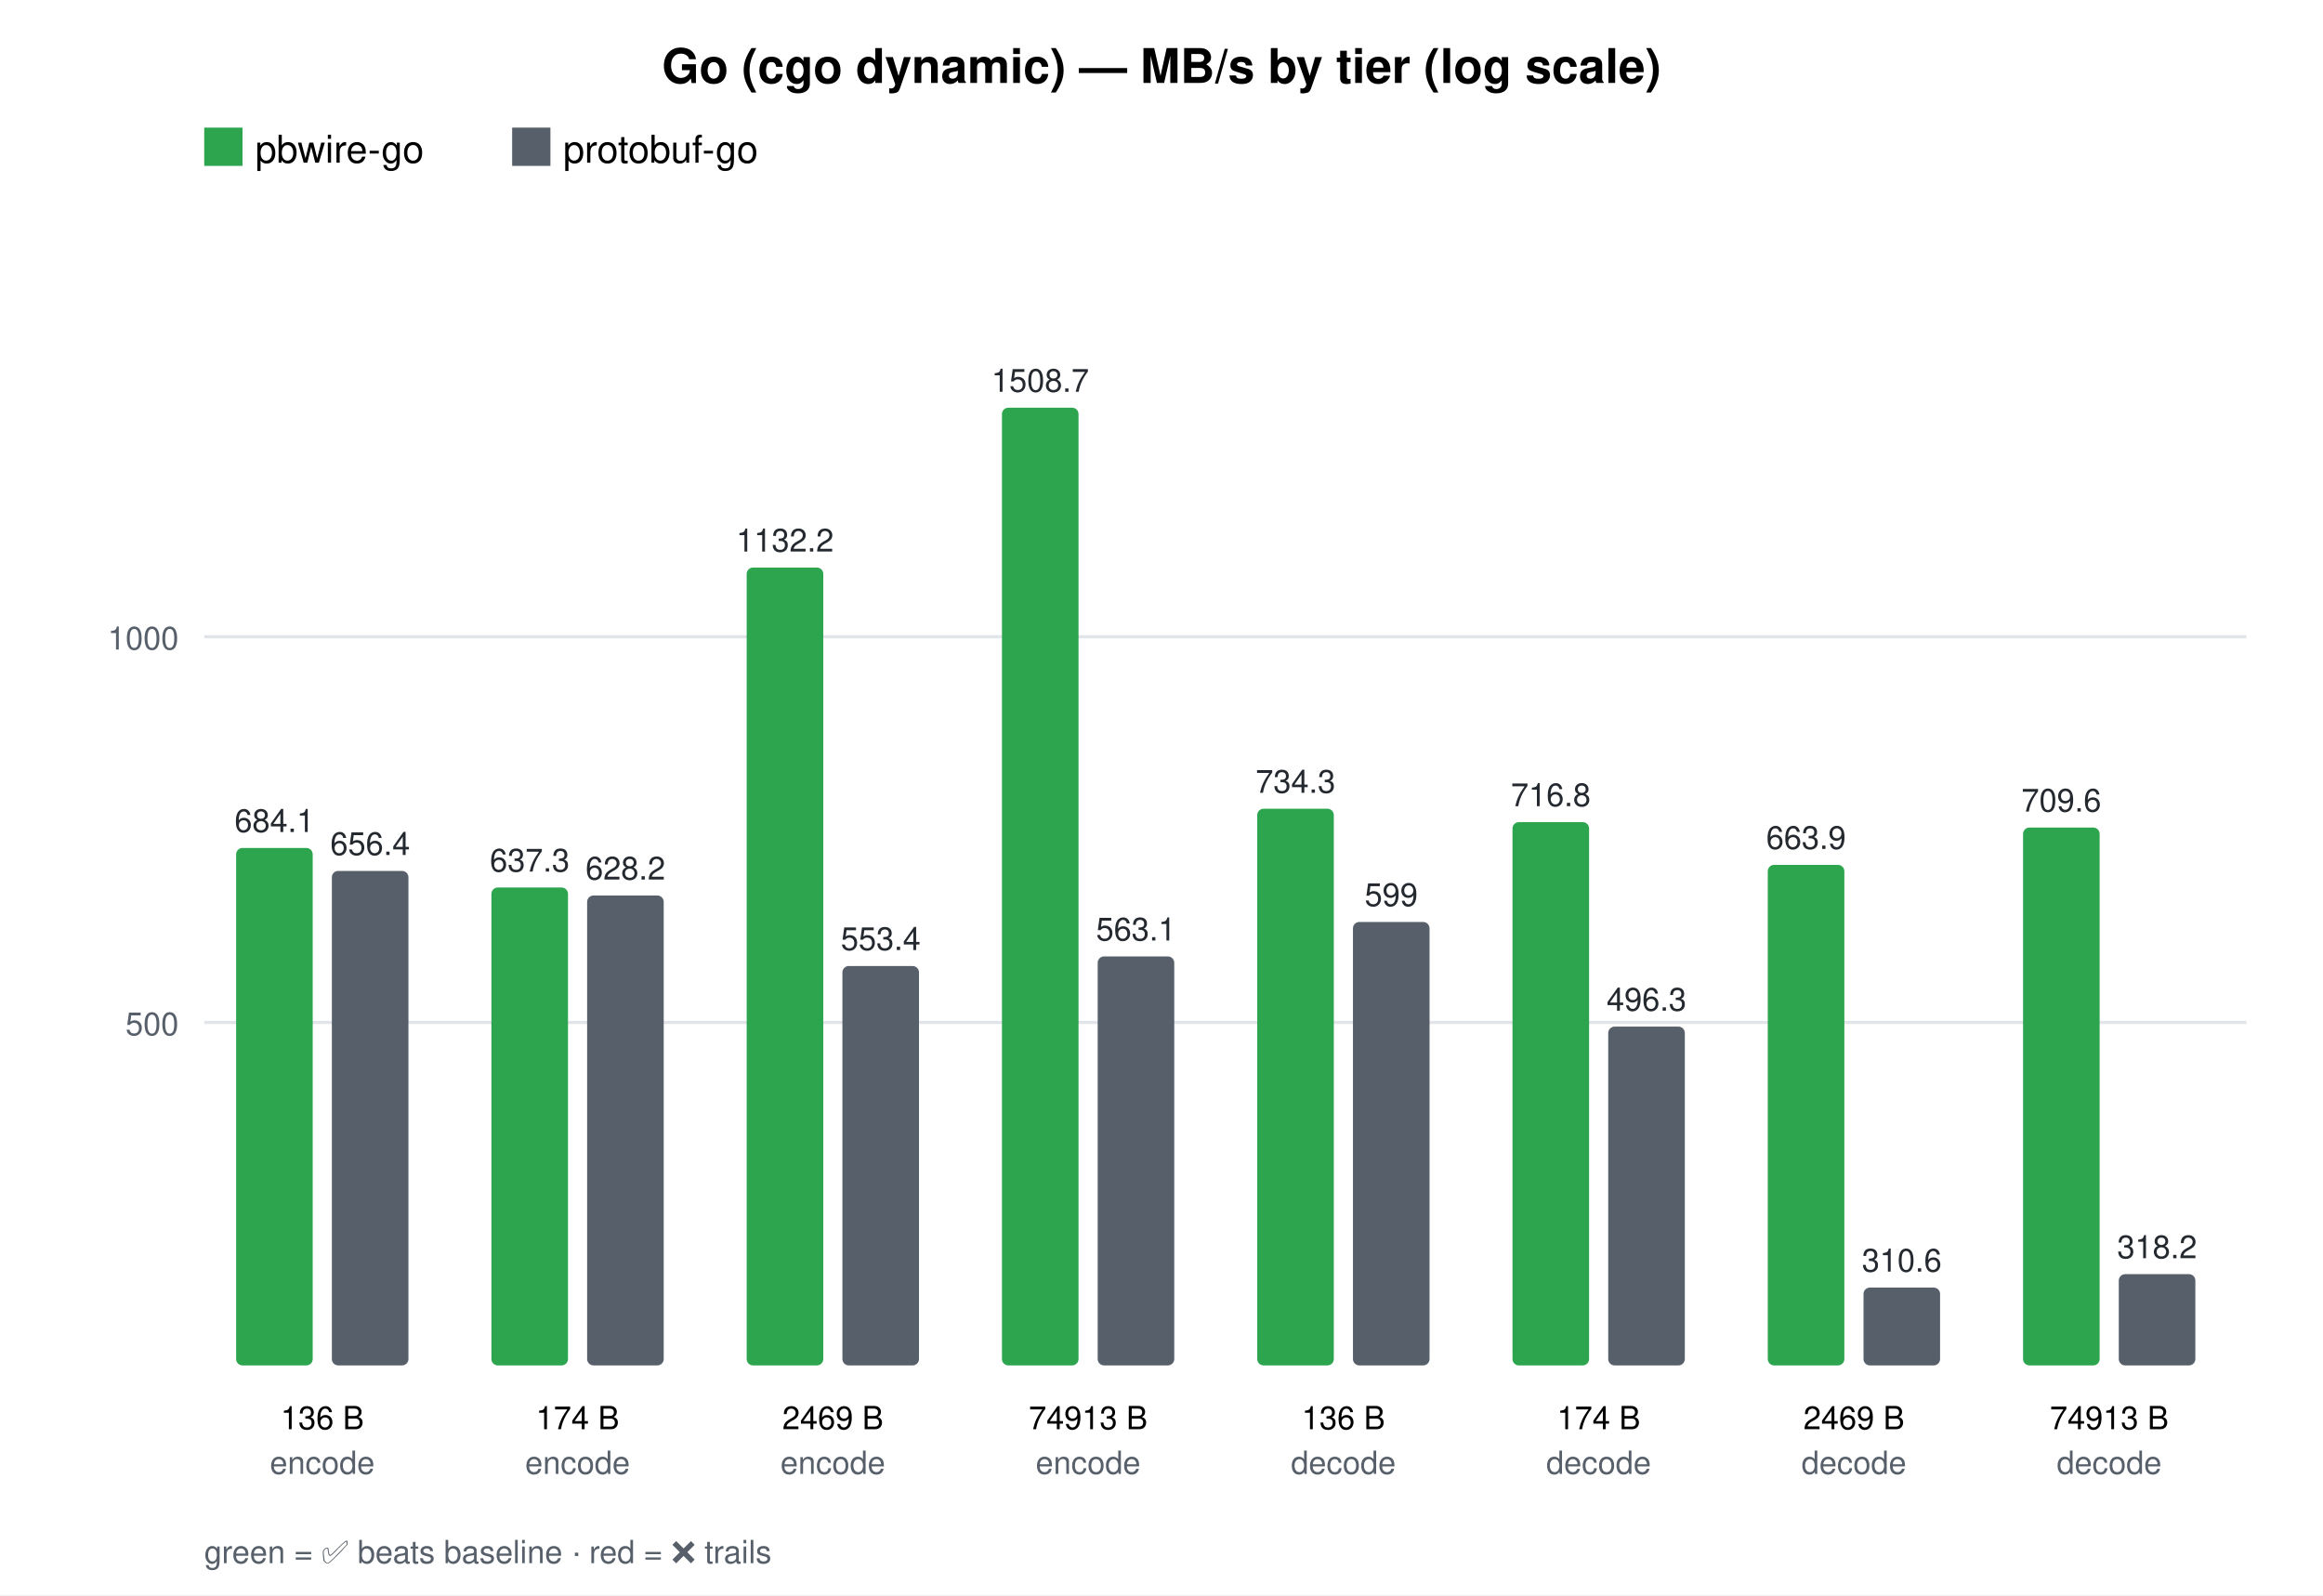
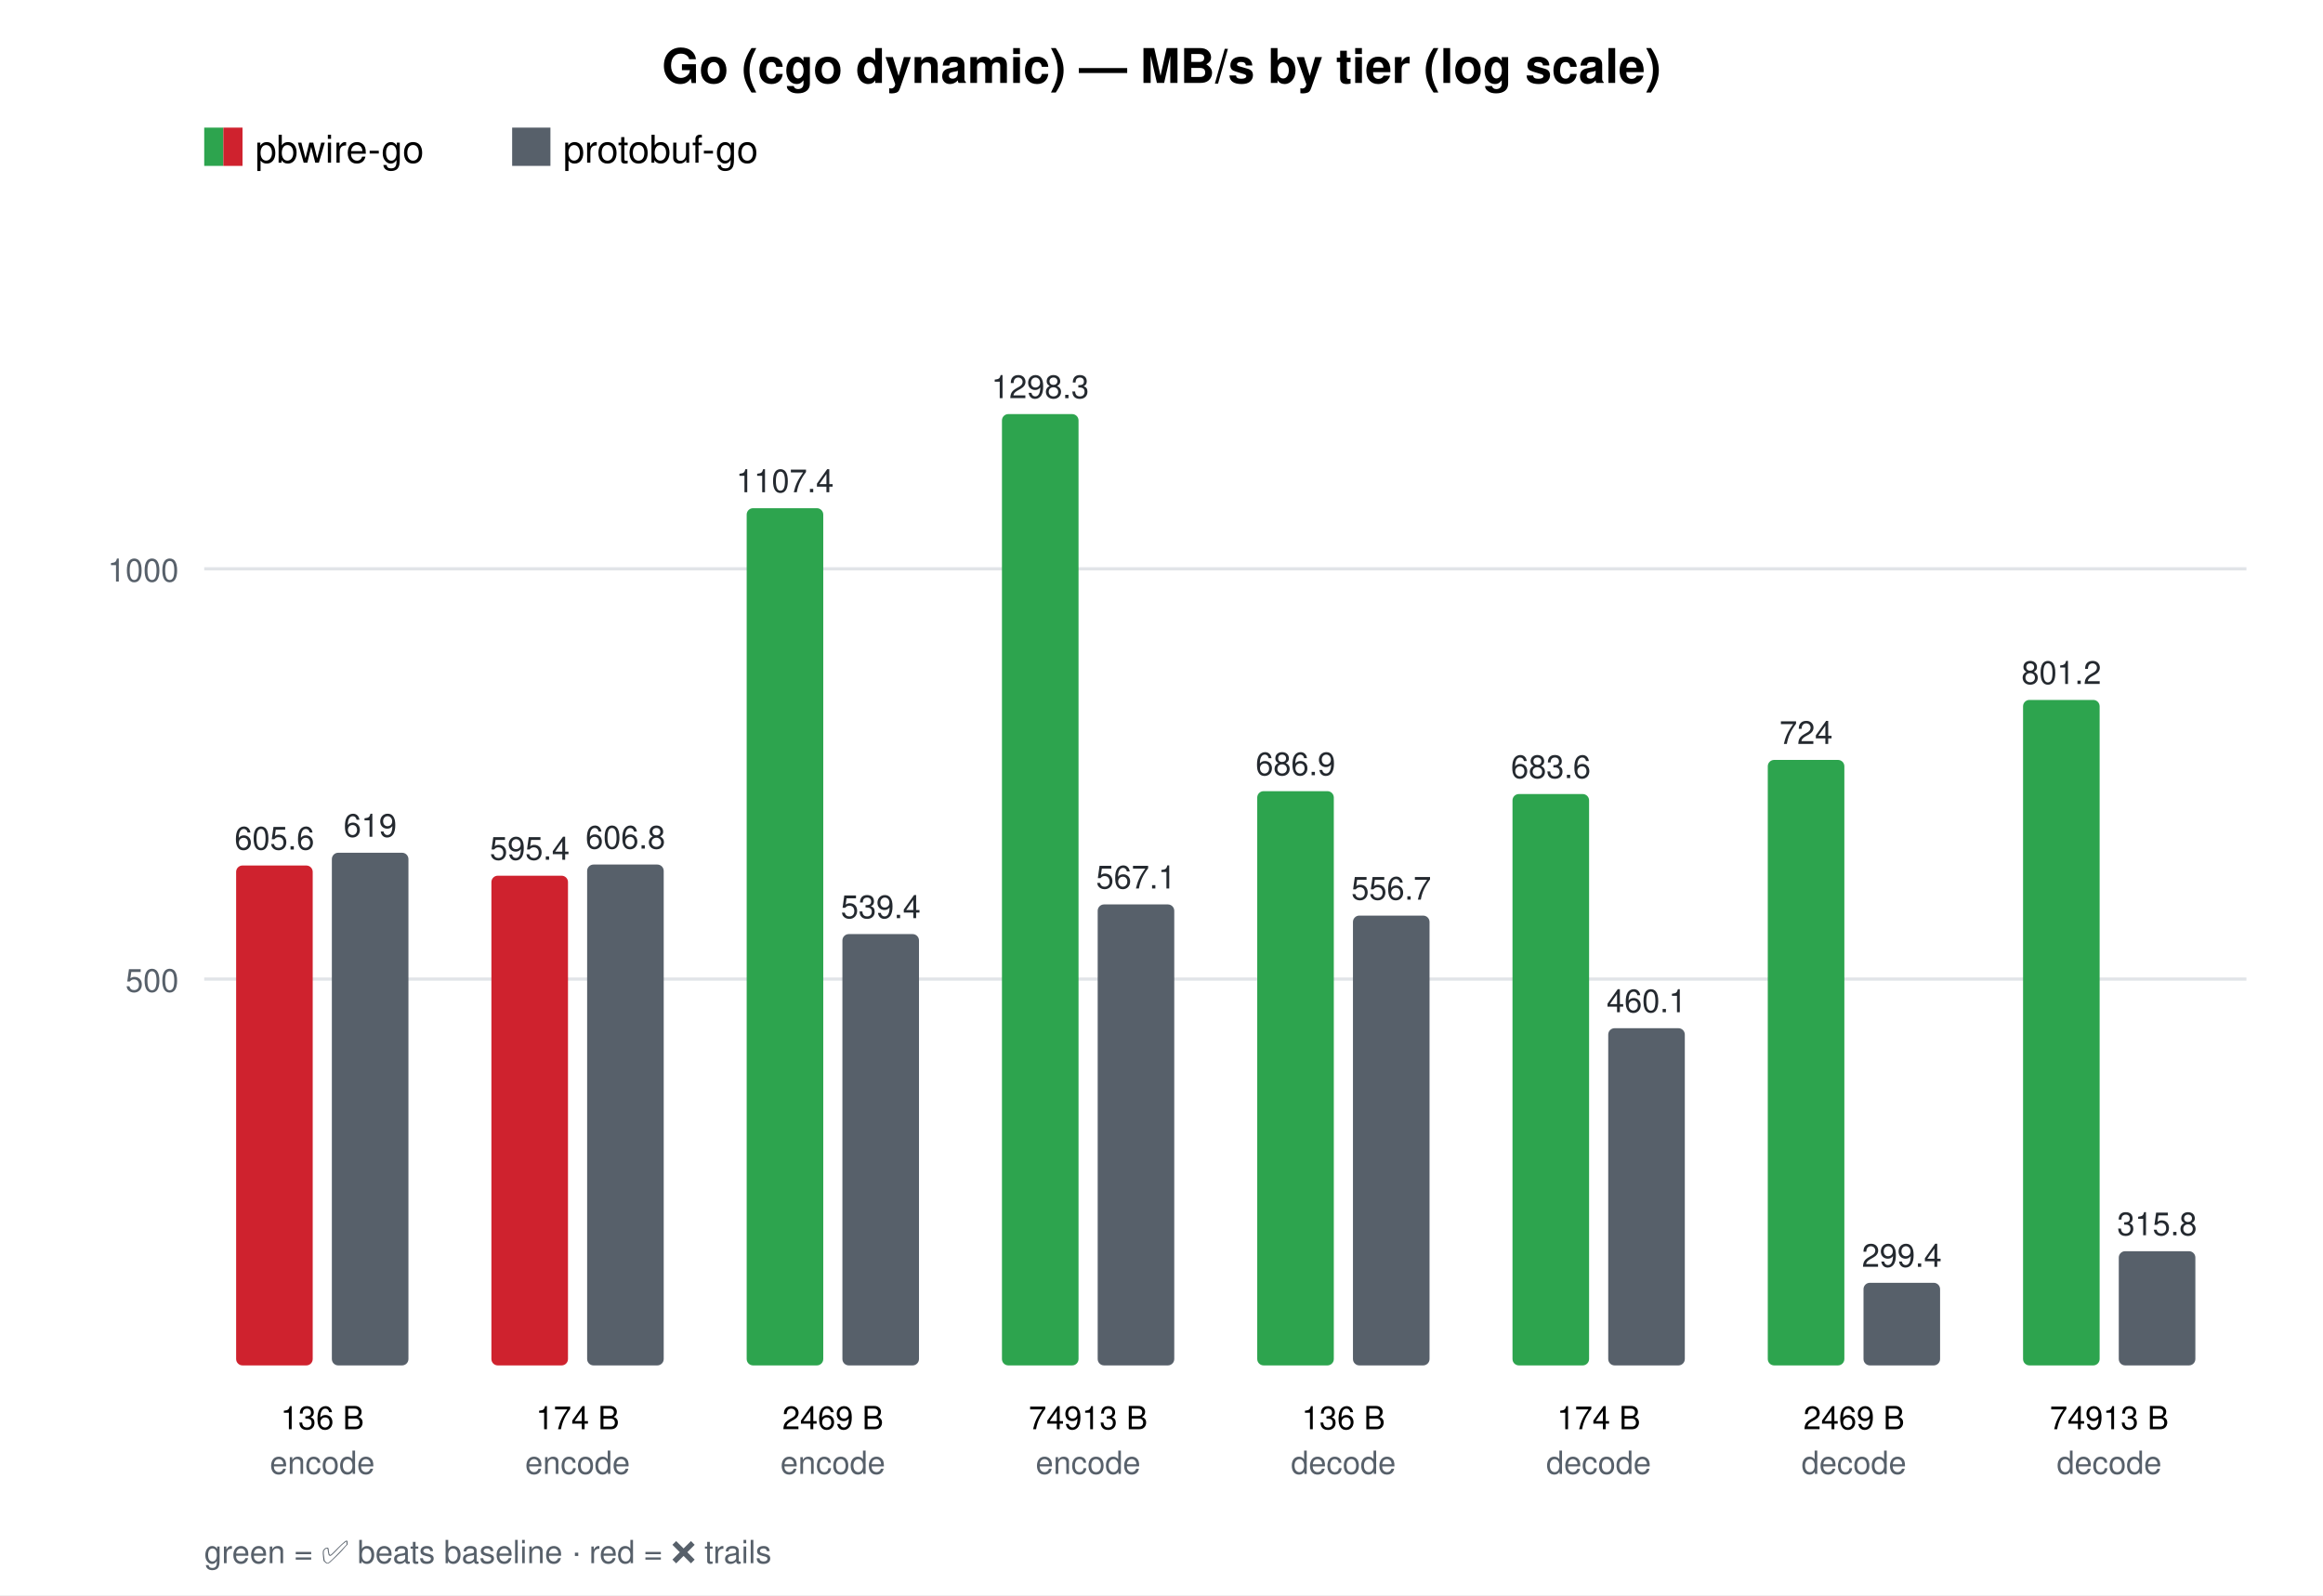
<svg xmlns="http://www.w3.org/2000/svg" width="728" height="500" font-family="Helvetica, Arial, sans-serif">
  <rect width="728" height="500" fill="#ffffff" />
  <text x="364.0" y="26" text-anchor="middle" font-size="15" font-weight="bold">Go (cgo dynamic) — MB/s by tier (log scale)</text>
-   <rect x="64" y="40" width="12" height="12" fill="#2da44e" />
+   <rect x="64" y="40" width="6" height="12" fill="#2da44e" />
+   <rect x="70" y="40" width="6" height="12" fill="#cf222e" />
  <text x="80" y="51" font-size="12">pbwire-go</text>
  <rect x="160.5" y="40" width="12" height="12" fill="#57606a" />
  <text x="176.5" y="51" font-size="12">protobuf-go</text>
-   <line x1="64" y1="320.5" x2="704" y2="320.5" stroke="#e1e4e8" />
-   <text x="56" y="324.5" text-anchor="end" font-size="10" fill="#57606a">500</text>
-   <line x1="64" y1="199.6" x2="704" y2="199.6" stroke="#e1e4e8" />
-   <text x="56" y="203.6" text-anchor="end" font-size="10" fill="#57606a">1000</text>
+   <line x1="64" y1="306.9" x2="704" y2="306.9" stroke="#e1e4e8" />
+   <text x="56" y="310.9" text-anchor="end" font-size="10" fill="#57606a">500</text>
+   <line x1="64" y1="178.3" x2="704" y2="178.3" stroke="#e1e4e8" />
+   <text x="56" y="182.3" text-anchor="end" font-size="10" fill="#57606a">1000</text>
  <text x="101.0" y="448" text-anchor="middle" font-size="10">136 B</text>
  <text x="101.0" y="462" text-anchor="middle" font-size="10" fill="#57606a">encode</text>
-   <rect x="74.0" y="265.8" width="24" height="162.2" rx="2" fill="#2da44e" />
-   <text x="86.0" y="260.8" text-anchor="middle" font-size="10" fill="#24292f">684.1</text>
-   <rect x="104.0" y="273.0" width="24" height="155.0" rx="2" fill="#57606a" />
-   <text x="116.0" y="268.0" text-anchor="middle" font-size="10" fill="#24292f">656.4</text>
+   <rect x="74.0" y="271.3" width="24" height="156.7" rx="2" fill="#cf222e" />
+   <text x="86.0" y="266.3" text-anchor="middle" font-size="10" fill="#24292f">605.6</text>
+   <rect x="104.0" y="267.3" width="24" height="160.7" rx="2" fill="#57606a" />
+   <text x="116.0" y="262.3" text-anchor="middle" font-size="10" fill="#24292f">619</text>
  <text x="181.0" y="448" text-anchor="middle" font-size="10">174 B</text>
  <text x="181.0" y="462" text-anchor="middle" font-size="10" fill="#57606a">encode</text>
-   <rect x="154.0" y="278.2" width="24" height="149.8" rx="2" fill="#2da44e" />
-   <text x="166.0" y="273.2" text-anchor="middle" font-size="10" fill="#24292f">637.3</text>
-   <rect x="184.0" y="280.7" width="24" height="147.3" rx="2" fill="#57606a" />
-   <text x="196.0" y="275.7" text-anchor="middle" font-size="10" fill="#24292f">628.2</text>
+   <rect x="154.0" y="274.5" width="24" height="153.5" rx="2" fill="#cf222e" />
+   <text x="166.0" y="269.5" text-anchor="middle" font-size="10" fill="#24292f">595.4</text>
+   <rect x="184.0" y="271.0" width="24" height="157.0" rx="2" fill="#57606a" />
+   <text x="196.0" y="266.0" text-anchor="middle" font-size="10" fill="#24292f">606.8</text>
  <text x="261.0" y="448" text-anchor="middle" font-size="10">2469 B</text>
  <text x="261.0" y="462" text-anchor="middle" font-size="10" fill="#57606a">encode</text>
-   <rect x="234.0" y="177.9" width="24" height="250.1" rx="2" fill="#2da44e" />
-   <text x="246.0" y="172.9" text-anchor="middle" font-size="10" fill="#24292f">1132.2</text>
-   <rect x="264.0" y="302.8" width="24" height="125.2" rx="2" fill="#57606a" />
-   <text x="276.0" y="297.8" text-anchor="middle" font-size="10" fill="#24292f">553.4</text>
+   <rect x="234.0" y="159.3" width="24" height="268.7" rx="2" fill="#2da44e" />
+   <text x="246.0" y="154.3" text-anchor="middle" font-size="10" fill="#24292f">1107.4</text>
+   <rect x="264.0" y="292.8" width="24" height="135.2" rx="2" fill="#57606a" />
+   <text x="276.0" y="287.8" text-anchor="middle" font-size="10" fill="#24292f">539.4</text>
  <text x="341.0" y="448" text-anchor="middle" font-size="10">74913 B</text>
  <text x="341.0" y="462" text-anchor="middle" font-size="10" fill="#57606a">encode</text>
-   <rect x="314.0" y="127.8" width="24" height="300.2" rx="2" fill="#2da44e" />
-   <text x="326.0" y="122.8" text-anchor="middle" font-size="10" fill="#24292f">1508.7</text>
-   <rect x="344.0" y="299.8" width="24" height="128.2" rx="2" fill="#57606a" />
-   <text x="356.0" y="294.8" text-anchor="middle" font-size="10" fill="#24292f">563.1</text>
+   <rect x="314.0" y="129.8" width="24" height="298.2" rx="2" fill="#2da44e" />
+   <text x="326.0" y="124.8" text-anchor="middle" font-size="10" fill="#24292f">1298.3</text>
+   <rect x="344.0" y="283.5" width="24" height="144.5" rx="2" fill="#57606a" />
+   <text x="356.0" y="278.5" text-anchor="middle" font-size="10" fill="#24292f">567.1</text>
  <text x="421.0" y="448" text-anchor="middle" font-size="10">136 B</text>
  <text x="421.0" y="462" text-anchor="middle" font-size="10" fill="#57606a">decode</text>
-   <rect x="394.0" y="253.5" width="24" height="174.5" rx="2" fill="#2da44e" />
-   <text x="406.0" y="248.5" text-anchor="middle" font-size="10" fill="#24292f">734.3</text>
-   <rect x="424.0" y="289.0" width="24" height="139.0" rx="2" fill="#57606a" />
-   <text x="436.0" y="284.0" text-anchor="middle" font-size="10" fill="#24292f">599</text>
+   <rect x="394.0" y="248.0" width="24" height="180.0" rx="2" fill="#2da44e" />
+   <text x="406.0" y="243.0" text-anchor="middle" font-size="10" fill="#24292f">686.9</text>
+   <rect x="424.0" y="287.0" width="24" height="141.0" rx="2" fill="#57606a" />
+   <text x="436.0" y="282.0" text-anchor="middle" font-size="10" fill="#24292f">556.7</text>
  <text x="501.0" y="448" text-anchor="middle" font-size="10">174 B</text>
  <text x="501.0" y="462" text-anchor="middle" font-size="10" fill="#57606a">decode</text>
-   <rect x="474.0" y="257.7" width="24" height="170.3" rx="2" fill="#2da44e" />
-   <text x="486.0" y="252.7" text-anchor="middle" font-size="10" fill="#24292f">716.8</text>
-   <rect x="504.0" y="321.8" width="24" height="106.2" rx="2" fill="#57606a" />
-   <text x="516.0" y="316.8" text-anchor="middle" font-size="10" fill="#24292f">496.3</text>
+   <rect x="474.0" y="248.9" width="24" height="179.1" rx="2" fill="#2da44e" />
+   <text x="486.0" y="243.9" text-anchor="middle" font-size="10" fill="#24292f">683.6</text>
+   <rect x="504.0" y="322.3" width="24" height="105.7" rx="2" fill="#57606a" />
+   <text x="516.0" y="317.3" text-anchor="middle" font-size="10" fill="#24292f">460.1</text>
  <text x="581.0" y="448" text-anchor="middle" font-size="10">2469 B</text>
  <text x="581.0" y="462" text-anchor="middle" font-size="10" fill="#57606a">decode</text>
-   <rect x="554.0" y="271.1" width="24" height="156.9" rx="2" fill="#2da44e" />
-   <text x="566.0" y="266.1" text-anchor="middle" font-size="10" fill="#24292f">663.9</text>
-   <rect x="584.0" y="403.6" width="24" height="24.4" rx="2" fill="#57606a" />
-   <text x="596.0" y="398.6" text-anchor="middle" font-size="10" fill="#24292f">310.6</text>
+   <rect x="554.0" y="238.2" width="24" height="189.8" rx="2" fill="#2da44e" />
+   <text x="566.0" y="233.2" text-anchor="middle" font-size="10" fill="#24292f">724</text>
+   <rect x="584.0" y="402.1" width="24" height="25.9" rx="2" fill="#57606a" />
+   <text x="596.0" y="397.1" text-anchor="middle" font-size="10" fill="#24292f">299.4</text>
  <text x="661.0" y="448" text-anchor="middle" font-size="10">74913 B</text>
  <text x="661.0" y="462" text-anchor="middle" font-size="10" fill="#57606a">decode</text>
-   <rect x="634.0" y="259.4" width="24" height="168.6" rx="2" fill="#2da44e" />
-   <text x="646.0" y="254.4" text-anchor="middle" font-size="10" fill="#24292f">709.6</text>
-   <rect x="664.0" y="399.4" width="24" height="28.6" rx="2" fill="#57606a" />
-   <text x="676.0" y="394.4" text-anchor="middle" font-size="10" fill="#24292f">318.2</text>
+   <rect x="634.0" y="219.4" width="24" height="208.6" rx="2" fill="#2da44e" />
+   <text x="646.0" y="214.4" text-anchor="middle" font-size="10" fill="#24292f">801.2</text>
+   <rect x="664.0" y="392.2" width="24" height="35.8" rx="2" fill="#57606a" />
+   <text x="676.0" y="387.2" text-anchor="middle" font-size="10" fill="#24292f">315.8</text>
  <text x="64" y="490" font-size="10" fill="#57606a">green = ✅ beats baseline · red = ❌ trails</text>
</svg>
